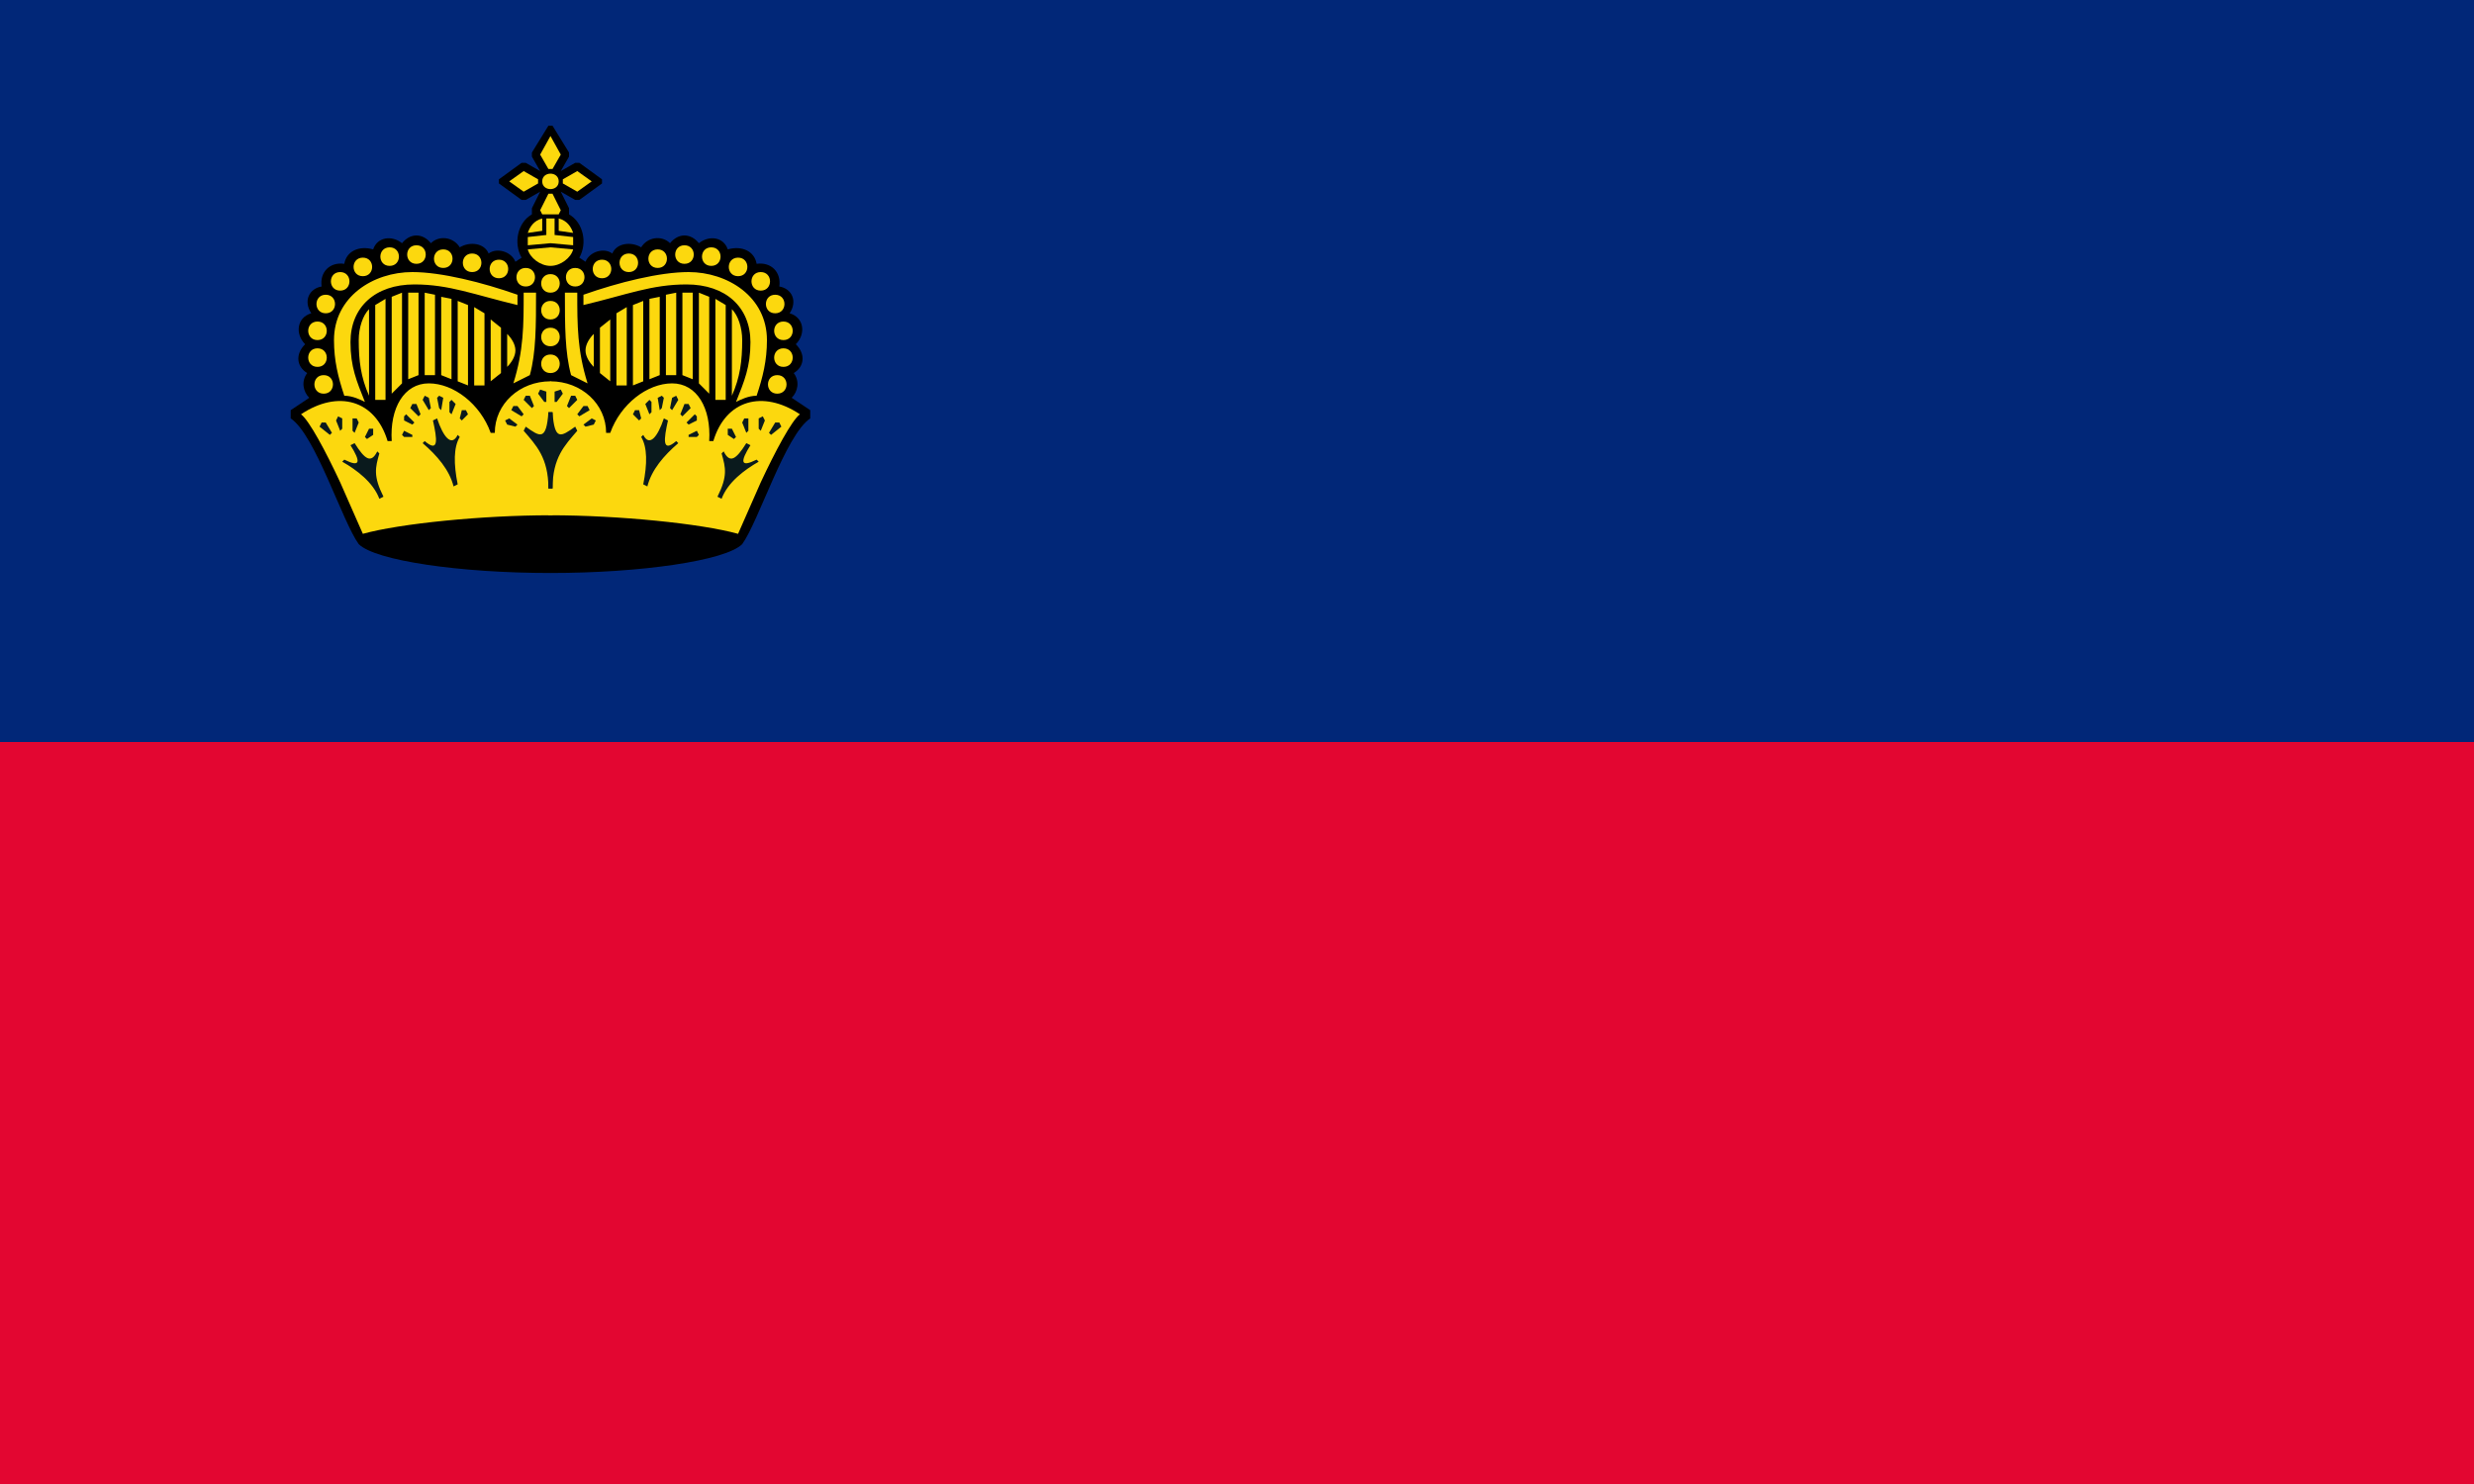
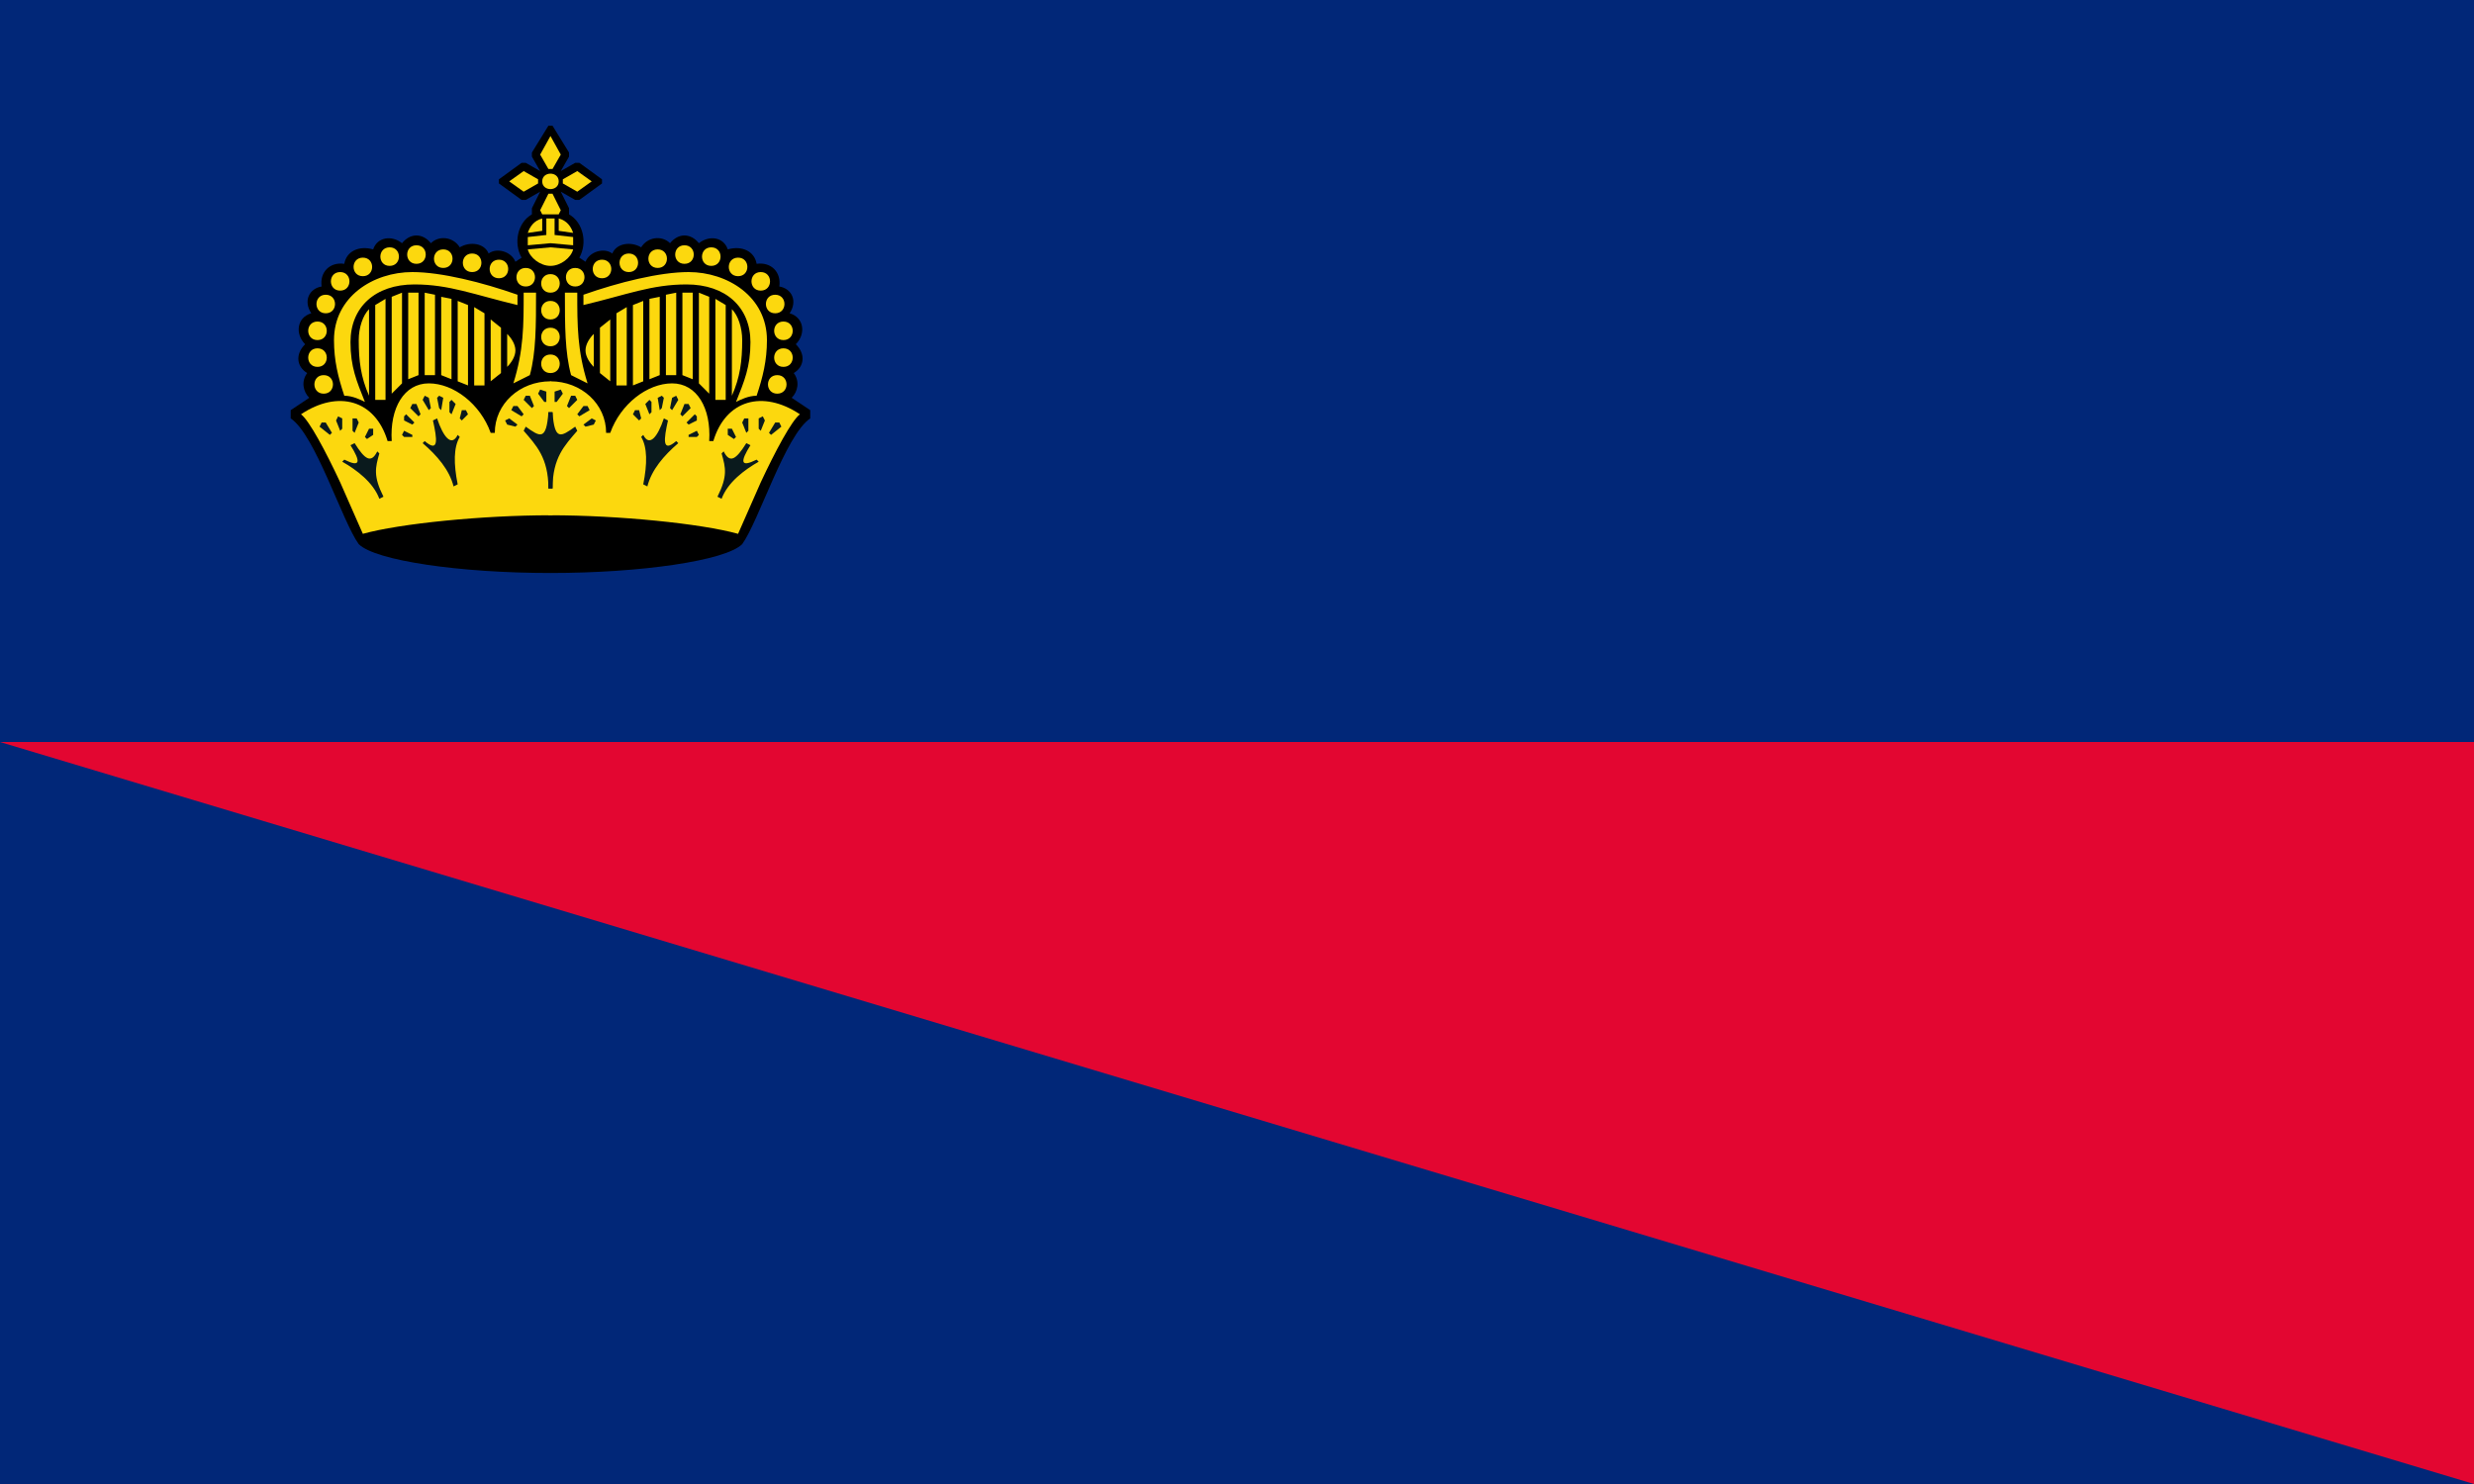
<svg xmlns="http://www.w3.org/2000/svg" xmlns:xlink="http://www.w3.org/1999/xlink" width="1200" height="720">
-   <path fill="#012778" d="M0 0h1200v720H0V0Z" />
-   <path fill="#e30631" d="M0 360h1200v360H0V0Z" />
+   <path fill="#012778" d="M0 0h1200v720H0z" />
+   <path fill="#e30631" d="M0 360h1200v360Z" />
  <path d="M267 278c44 0 85-6 93-14 8-11 21-53 33-61v-4l-9-6c3-3 4-8 1-12 5-3 6-9 1-14 5-5 4-13-3-15 4-6 1-12-5-13 1-7-4-12-11-11-1-6-7-9-14-7-2-6-9-7-14-3-4-5-10-5-14 0-4-4-11-3-14 2-5-3-12-2-14 3-4-3-11-1-13 4l-3-2c4-7 2-17-5-21v-3l-4-8 7 4h2l11-8v-2l-11-8h-2l-7 4 4-7v-2l-8-13h-2l-8 13v2l4 7-7-4h-2l-11 8v2l11 8h2l7-4-4 8v3c-7 4-9 14-5 21l-3 2c-2-5-9-7-13-4-2-5-9-6-14-3-3-5-10-6-14-2-4-5-10-5-14 0-5-4-12-3-14 3-7-2-13 1-14 7-7-1-12 4-11 11-6 1-9 7-5 13-7 2-8 10-3 15-5 5-4 11 1 14-3 4-2 9 1 12l-9 6v4c12 8 25 50 33 61 8 8 49 14 93 14Z" />
  <g fill="#fcd80e">
    <path id="a" d="m254 93 7-4v-2l-7-4-7 5 7 5Zm2 20 7-1v-6c-4 1-6 4-7 7Zm-1 26c6 0 6-9 0-9s-6 9 0 9Zm-13-4c6 0 6-9 0-9s-6 9 0 9Zm-13-3c6 0 6-9 0-9s-6 9 0 9Zm20 54 8-4c3-11 3-24 3-40h-6c0 16 0 28-5 44Zm-34-56c6 0 6-9 0-9s-6 9 0 9Zm-13-2c6 0 6-9 0-9s-6 9 0 9Zm44 50c2-2 4-5 4-8s-2-6-4-8v16Zm-8 7 5-4v-22l-5-4v30Zm-49-56c6 0 6-9 0-9s-6 9 0 9Zm41 58h5v-35l-5-3v38Zm-3 0v-39l-5-2v39l5 2Zm-8-3v-39l-5-1v38l5 2Zm-43-50c6 0 6-9 0-9s-6 9 0 9Zm30 48h5v-39l-5-1v40Zm-29 13c-4-10-7-17-7-29 0-17 12-28 31-28 17 0 29 5 50 10v-5c-17-6-37-11-51-11-19 0-38 12-38 33 0 10 2 18 5 27 4 0 8 2 10 3Zm21-11 5-2v-40h-5v42Zm-33-43c6 0 6-9 0-9s-6 9 0 9Zm25 50 5-5v-44l-5 2v47Zm-8 3h5v-49l-5 3v46Zm-24-42c6 0 6-9 0-9s-6 9 0 9Zm21 42v-44c-3 3-5 9-5 15 0 10 1 18 5 27v2Zm-25-29c6 0 6-9 0-9s-6 9 0 9Zm0 13c6 0 6-9 0-9s-6 9 0 9Zm3 13c6 0 6-9 0-9s-6 9 0 9Zm19 68c18-5 58-9 91-9h1v-64l-1-1c-15 0-27 11-27 25h-2c-5-14-18-24-30-24s-19 12-18 28h-2c-6-20-24-25-42-13 4 3 12 18 19 33l11 25Z" />
    <use xlink:href="#a" transform="matrix(-1 0 0 1 534 0)" />
    <path d="M266 82h2l4-7-5-9-5 9 4 7Zm-3 6c0 5 8 5 8 0s-8-5-8 0Zm0 16h8l1-2-4-8h-2l-4 8 1 2Zm-7 15 11-1 11 1v-4l-9-1v-8h-4v8l-9 1v4Zm11 10c5 0 10-4 11-8l-11-1-11 1c1 4 6 8 11 8Zm0 13c6 0 6-9 0-9s-6 9 0 9Zm0 13c6 0 6-9 0-9s-6 9 0 9Zm0 13c6 0 6-9 0-9s-6 9 0 9Zm0 13c6 0 6-9 0-9s-6 9 0 9Z" />
  </g>
  <path id="b" fill="#0a1a1d" d="m264 195-3-4 1-2 3 1v5h-1Zm-6 3-4-4 1-2h2l2 5-1 1Zm10 39h-2c0-15-6-21-12-28l1-2c7 5 10 7 11-7h2v37Zm-15-35-5-3 1-2h2l3 4-1 1Zm-3 5-4-1-1-2 2-1 4 3-1 1Zm-27-4 1-4h2l1 2-3 3-1-1Zm-4-2-1-1v-5l1-1 2 2-2 5Zm-6-3-1-5 1-1 2 1-1 6-1-1Zm-5 1-3-5 1-2 2 1 1 5-1 1Zm-5 3-4-4 1-2h2l2 5-1 1Zm17 34c-2-8-8-15-15-21l1-1c7 6 6-1 4-10l2-1c3 9 7 14 10 8l1 1c-3 5-3 13-1 23l-2 1Zm-20-30-4-2v-2l1-1 4 4-1 1Zm0 6h-4l-1-1 1-2 4 2v1Zm-23 0 2-4h2v3l-3 2-1-1Zm-6-3v-6h2l1 2-2 5-1-1Zm-6 0-2-5 1-2 2 1v5l-1 1Zm-5 2-5-4 1-2h2l3 5-1 1Zm26 30-2 1c-3-8-11-14-18-18l1-1c8 4 8 1 3-7l2-1c5 8 8 10 11 4l1 1c-2 7-3 11 2 21Z" />
  <use xlink:href="#b" transform="matrix(-1 0 0 1 534 0)" />
</svg>
